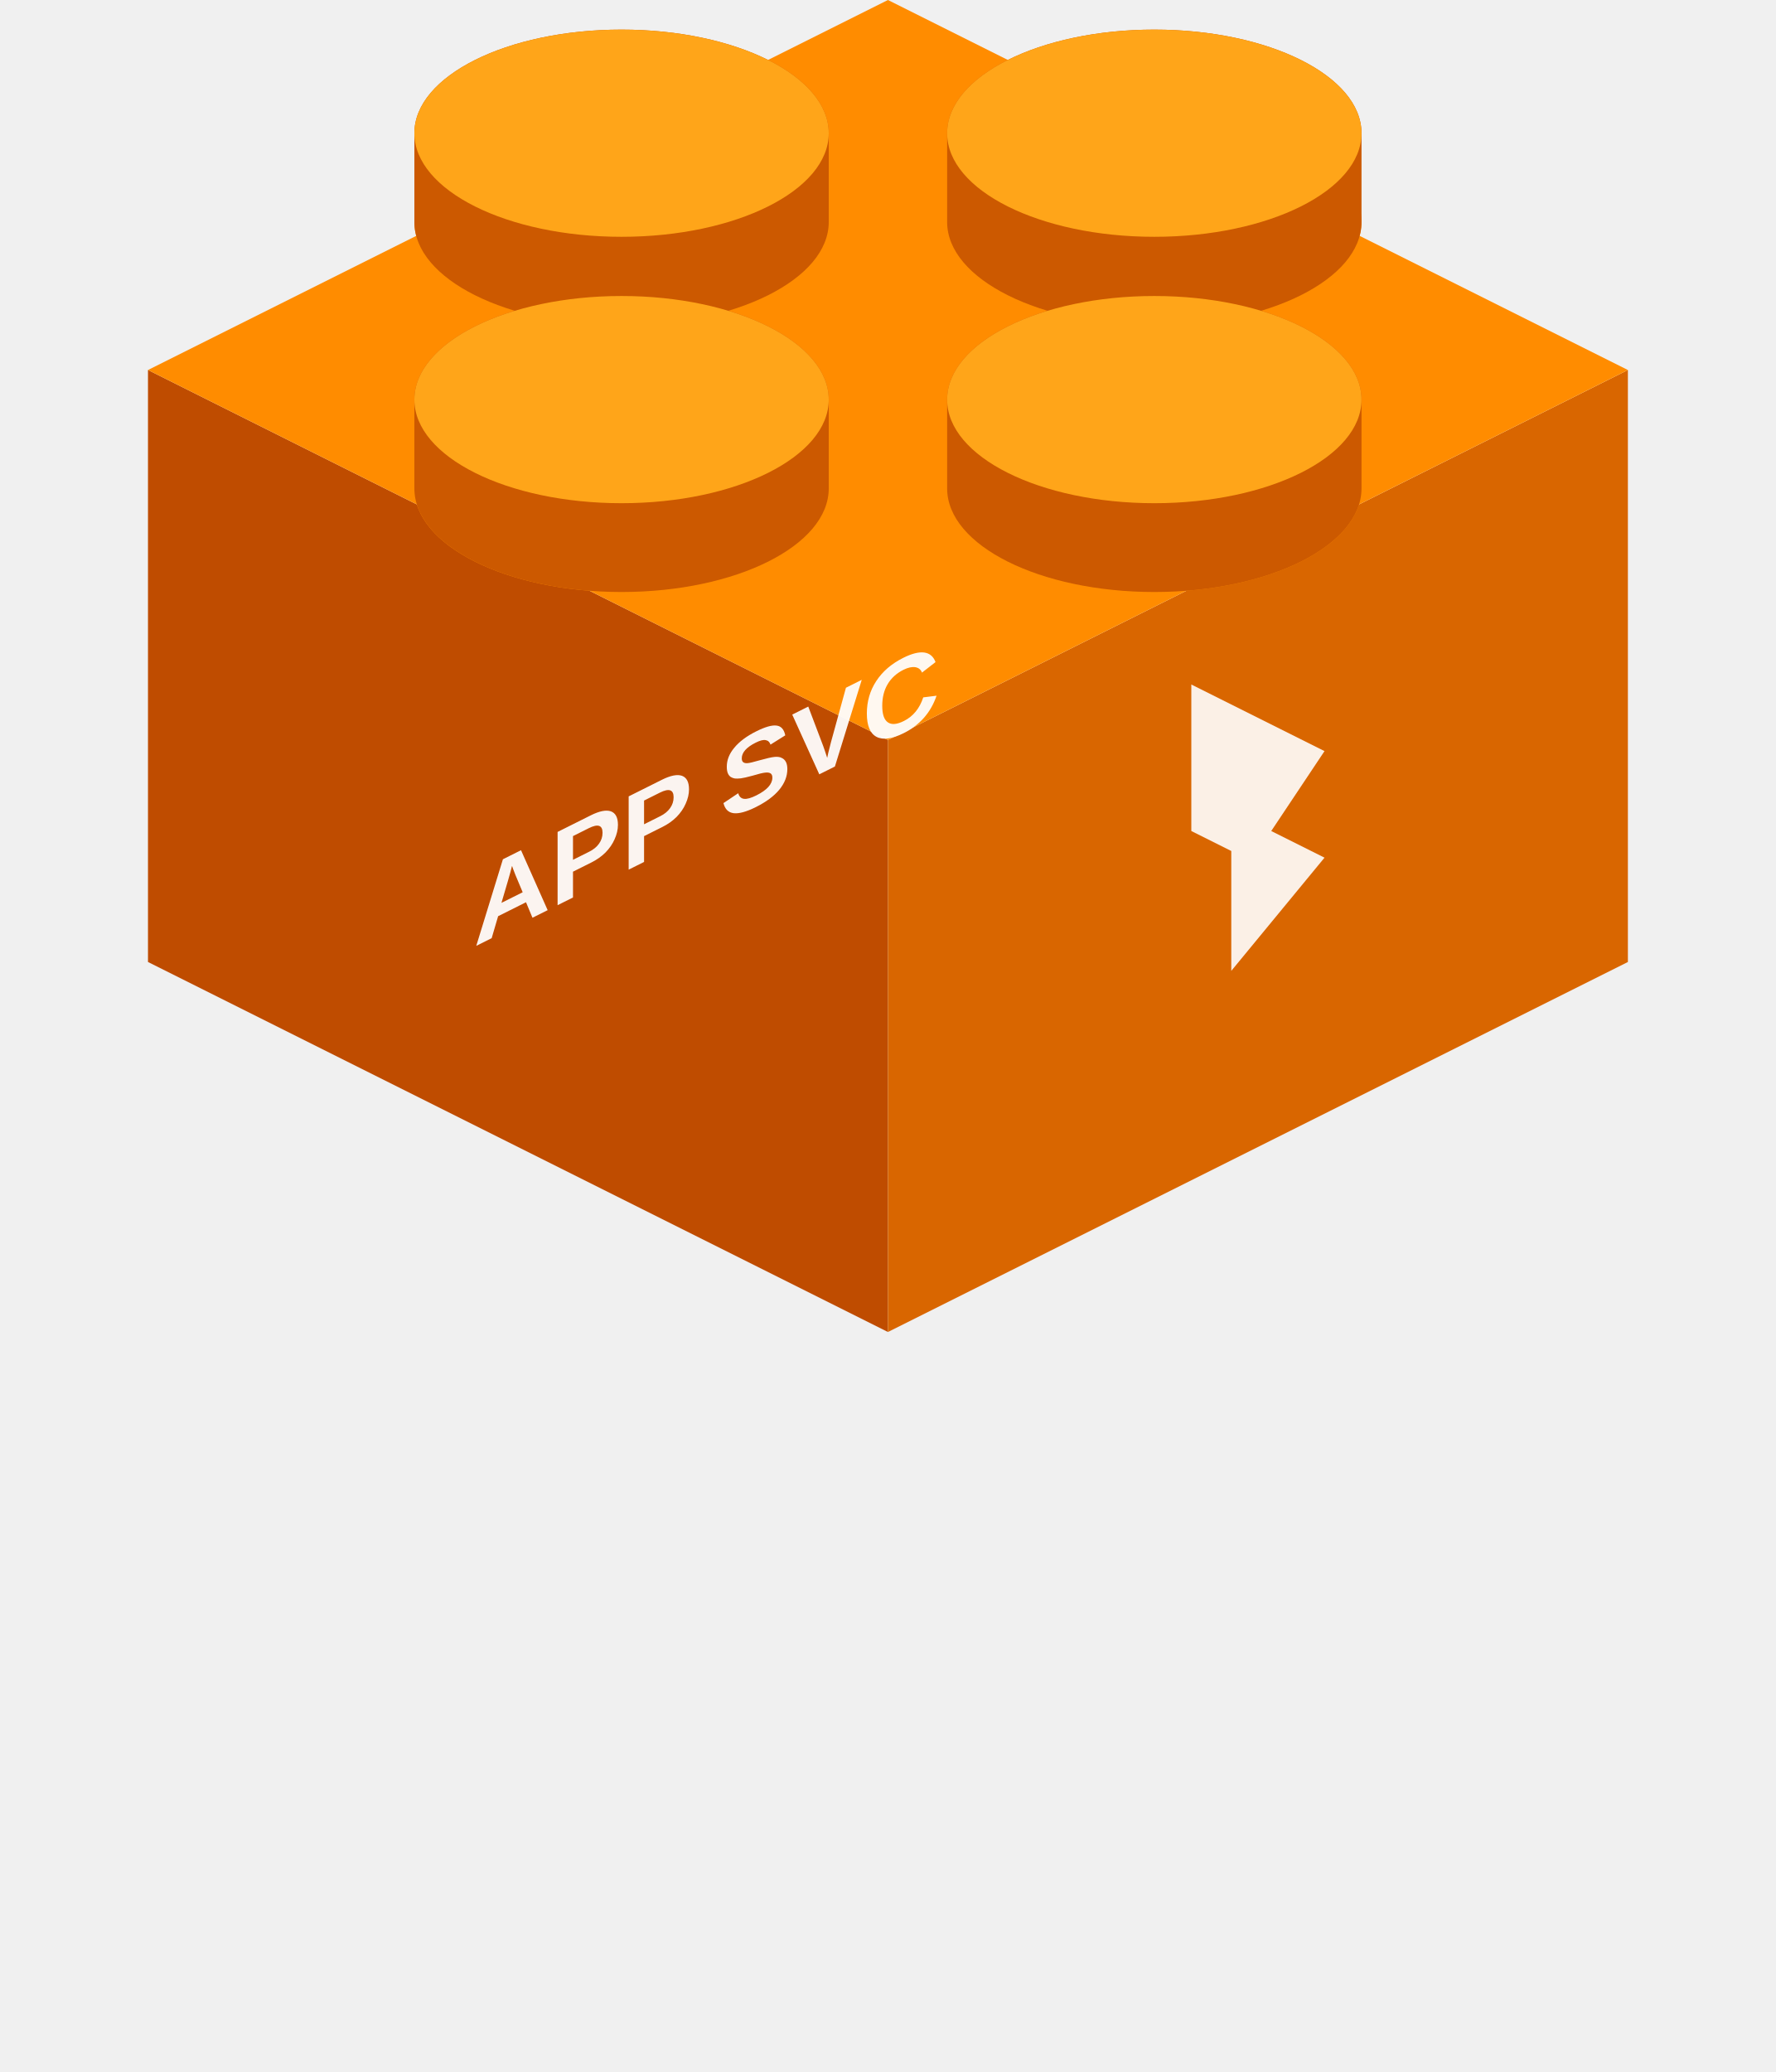
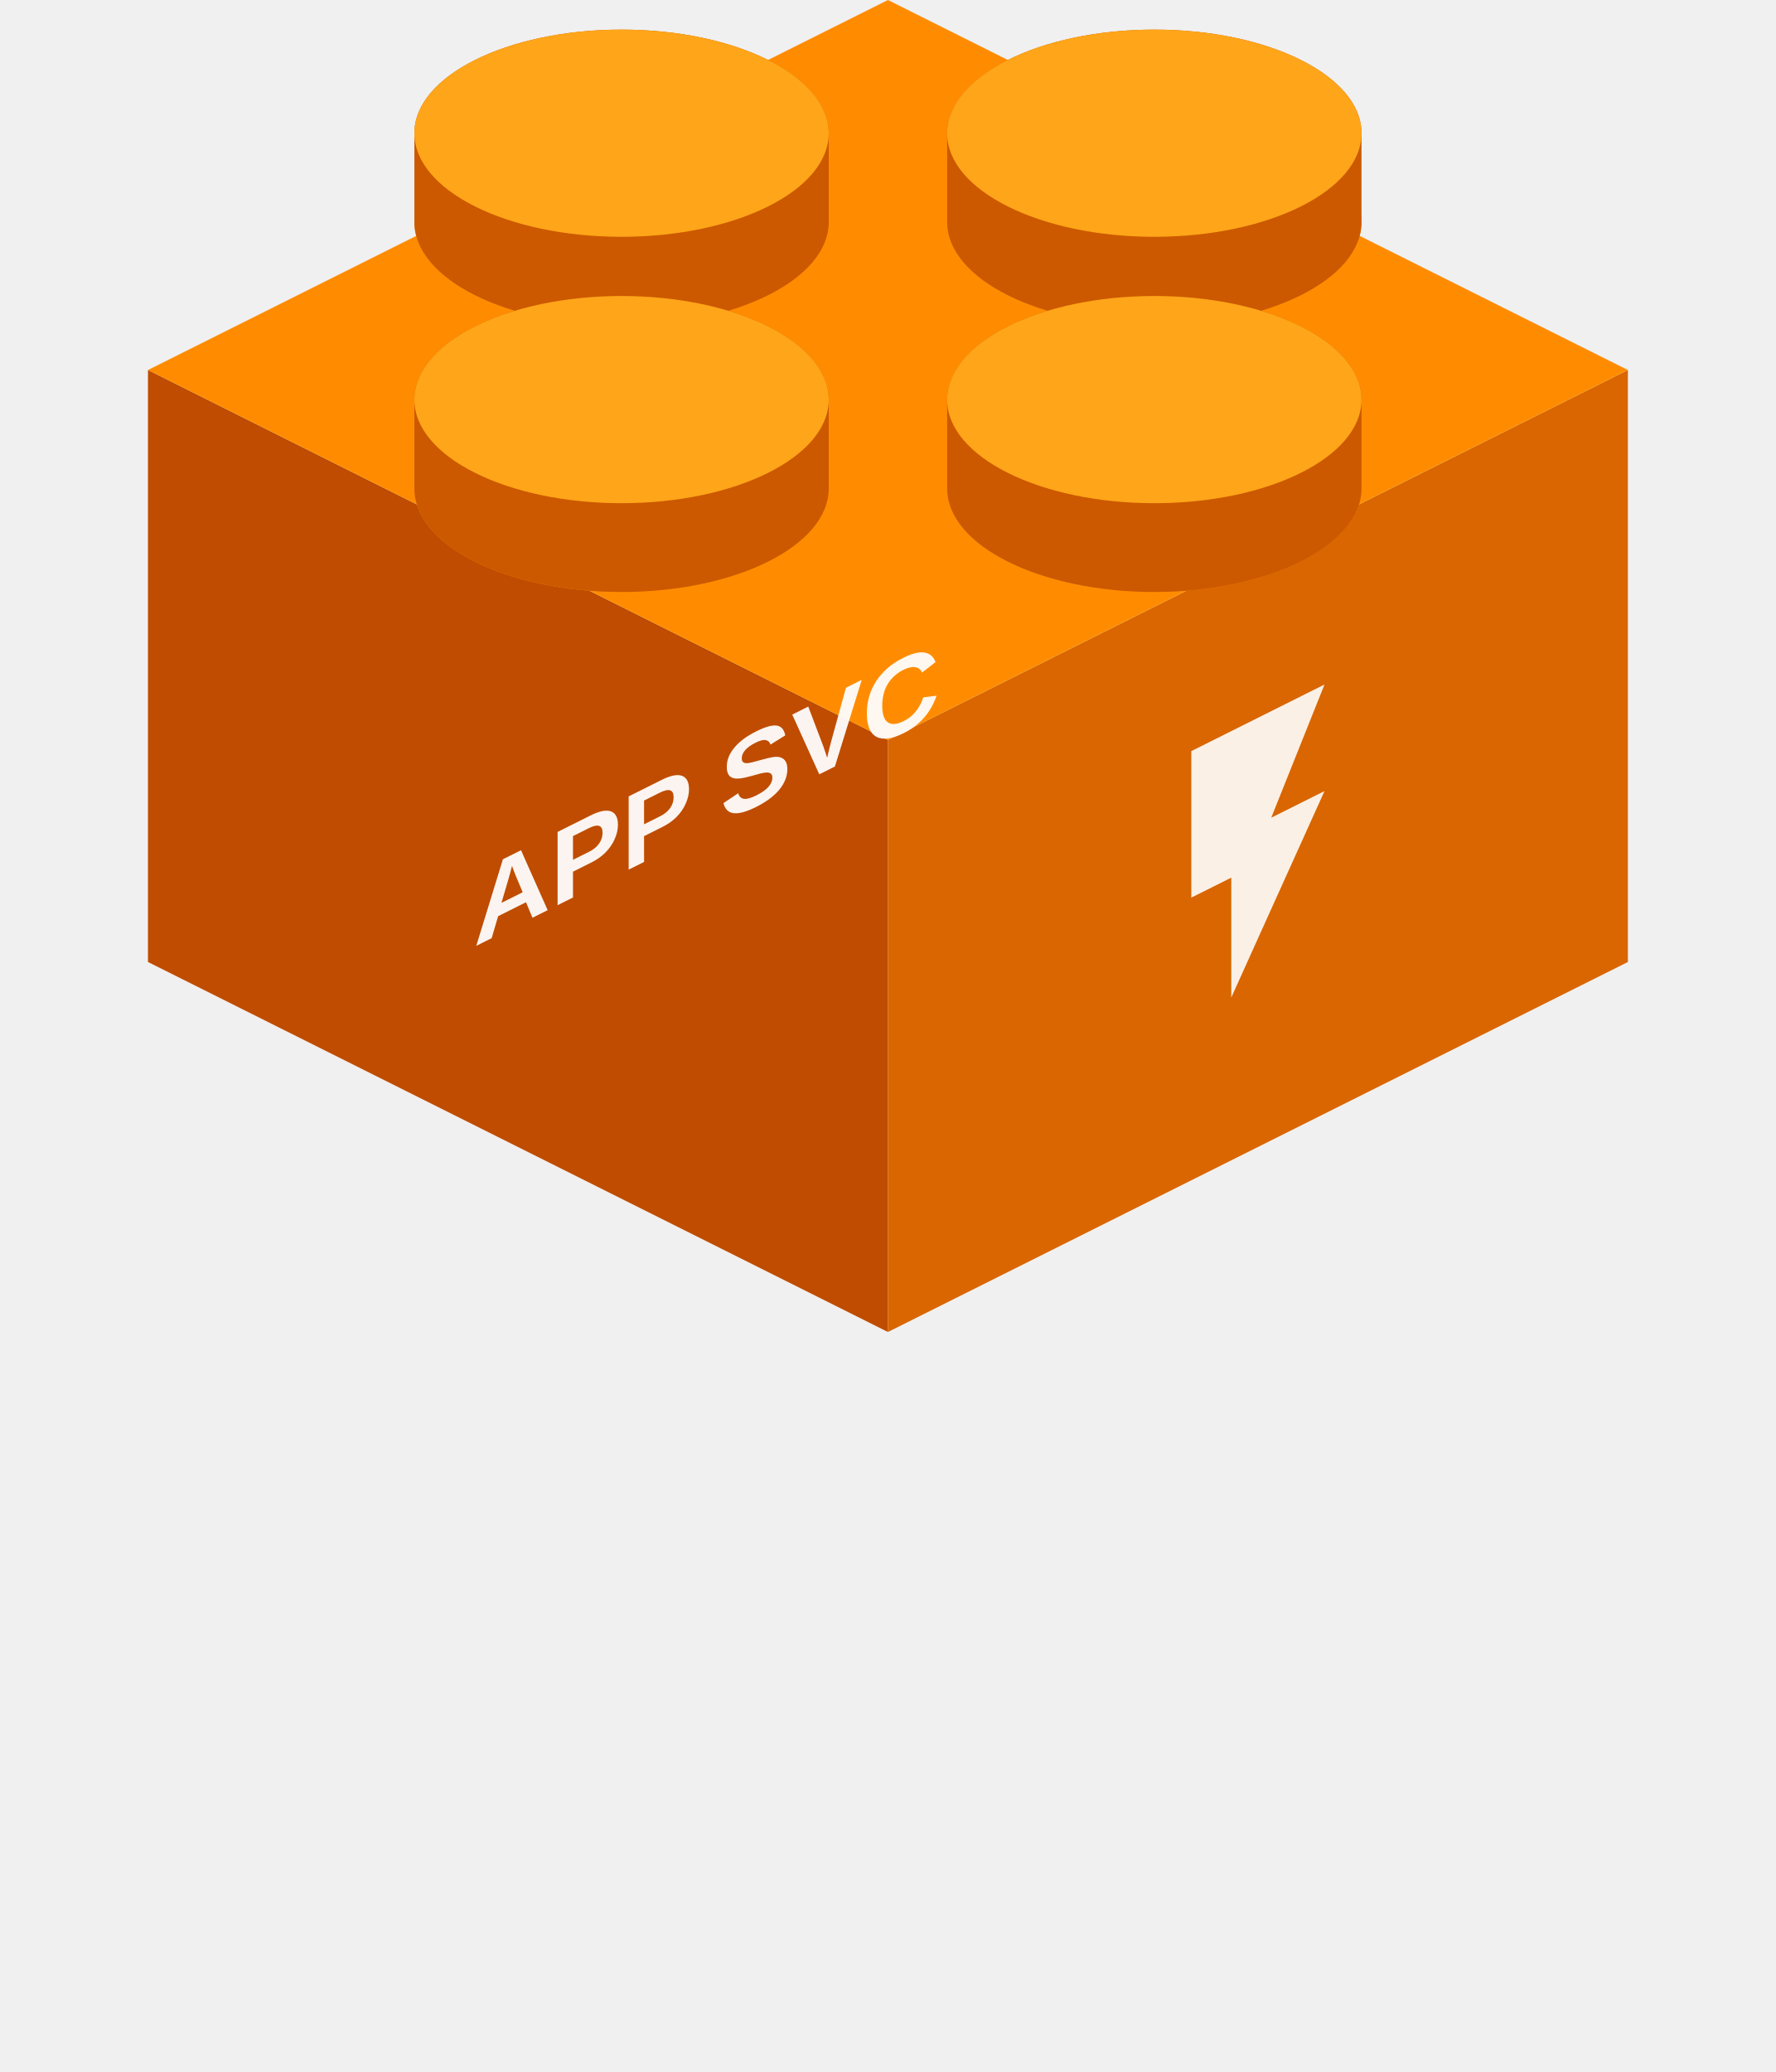
<svg xmlns="http://www.w3.org/2000/svg" viewBox="0 0 120 140">
  <g>
    <polygon points="10,25 10,65 60,90 60,50" fill="#bf4c00" />
    <polygon points="60,50 60,90 110,65 110,25" fill="#d96600" />
    <polygon points="60,0 10,25 60,50 110,25" fill="#FF8C00" />
    <g transform="translate(42, 15)">
      <ellipse cx="0" cy="0" rx="14" ry="7" fill="#FF8C00" />
      <path d="M -14 0 L -14 -6 A 14 7 0 0 1 14 -6 L 14 0 A 14 7 0 0 1 -14 0 Z" fill="#cc5900" />
      <ellipse cx="0" cy="-6" rx="14" ry="7" fill="#ffa519" />
    </g>
    <g transform="translate(78, 15)">
      <ellipse cx="0" cy="0" rx="14" ry="7" fill="#FF8C00" />
      <path d="M -14 0 L -14 -6 A 14 7 0 0 1 14 -6 L 14 0 A 14 7 0 0 1 -14 0 Z" fill="#cc5900" />
      <ellipse cx="0" cy="-6" rx="14" ry="7" fill="#ffa519" />
    </g>
    <g transform="translate(42, 33)">
      <ellipse cx="0" cy="0" rx="14" ry="7" fill="#FF8C00" />
      <path d="M -14 0 L -14 -6 A 14 7 0 0 1 14 -6 L 14 0 A 14 7 0 0 1 -14 0 Z" fill="#cc5900" />
      <ellipse cx="0" cy="-6" rx="14" ry="7" fill="#ffa519" />
    </g>
    <g transform="translate(78, 33)">
      <ellipse cx="0" cy="0" rx="14" ry="7" fill="#FF8C00" />
      <path d="M -14 0 L -14 -6 A 14 7 0 0 1 14 -6 L 14 0 A 14 7 0 0 1 -14 0 Z" fill="#cc5900" />
      <ellipse cx="0" cy="-6" rx="14" ry="7" fill="#ffa519" />
    </g>
    <g transform="translate(32, 64) skewY(-26.565) scale(0.9)">
      <text x="0" y="0" fill="#FFFFFF" fill-opacity="0.94" font-family="Fredoka, 'Varela Round', Arial, sans-serif" font-size="8" font-weight="800">
        APP SVC
      </text>
    </g>
-     <g transform="translate(85, 57.5) skewY(26.565) scale(0.9)">
+     <g transform="translate(85, 57.5) skewY(-26.565) scale(0.9)">
      <g transform="translate(-12, -12)">
        <path d="M7 2v11h3v9l7-12h-4l4-8z" fill="#FFFFFF" fill-opacity="0.9" />
      </g>
    </g>
  </g>
</svg>
